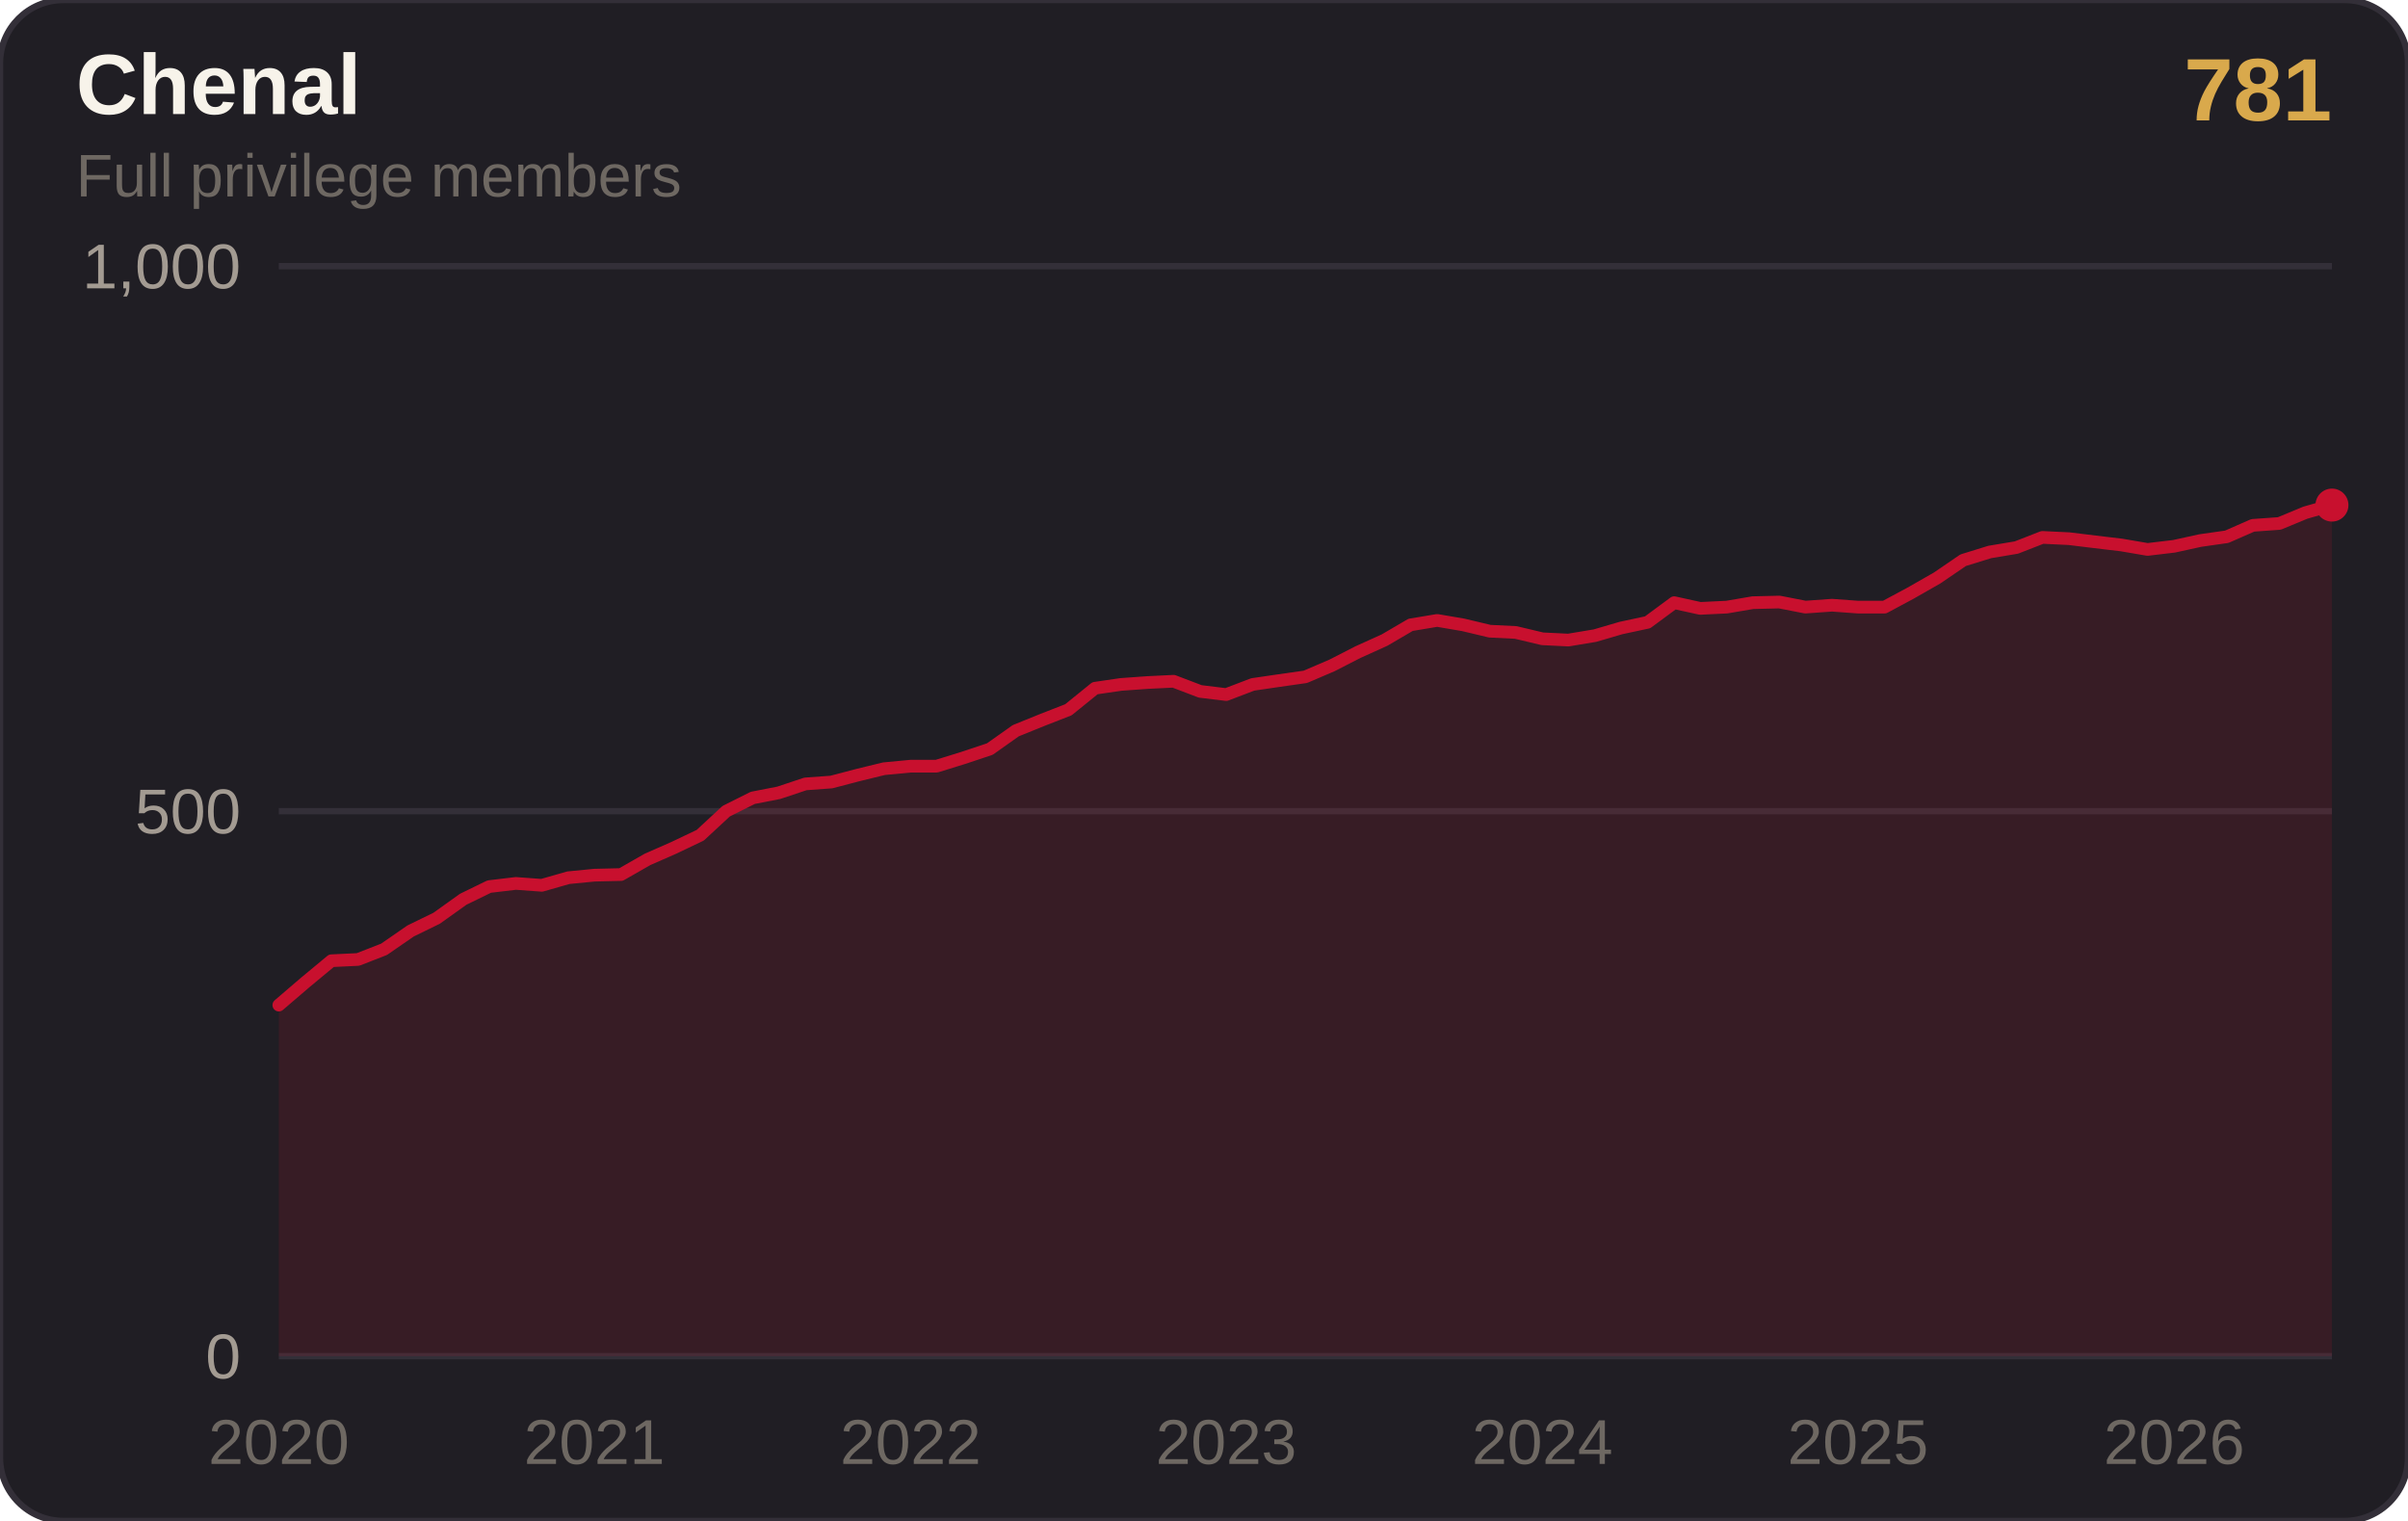
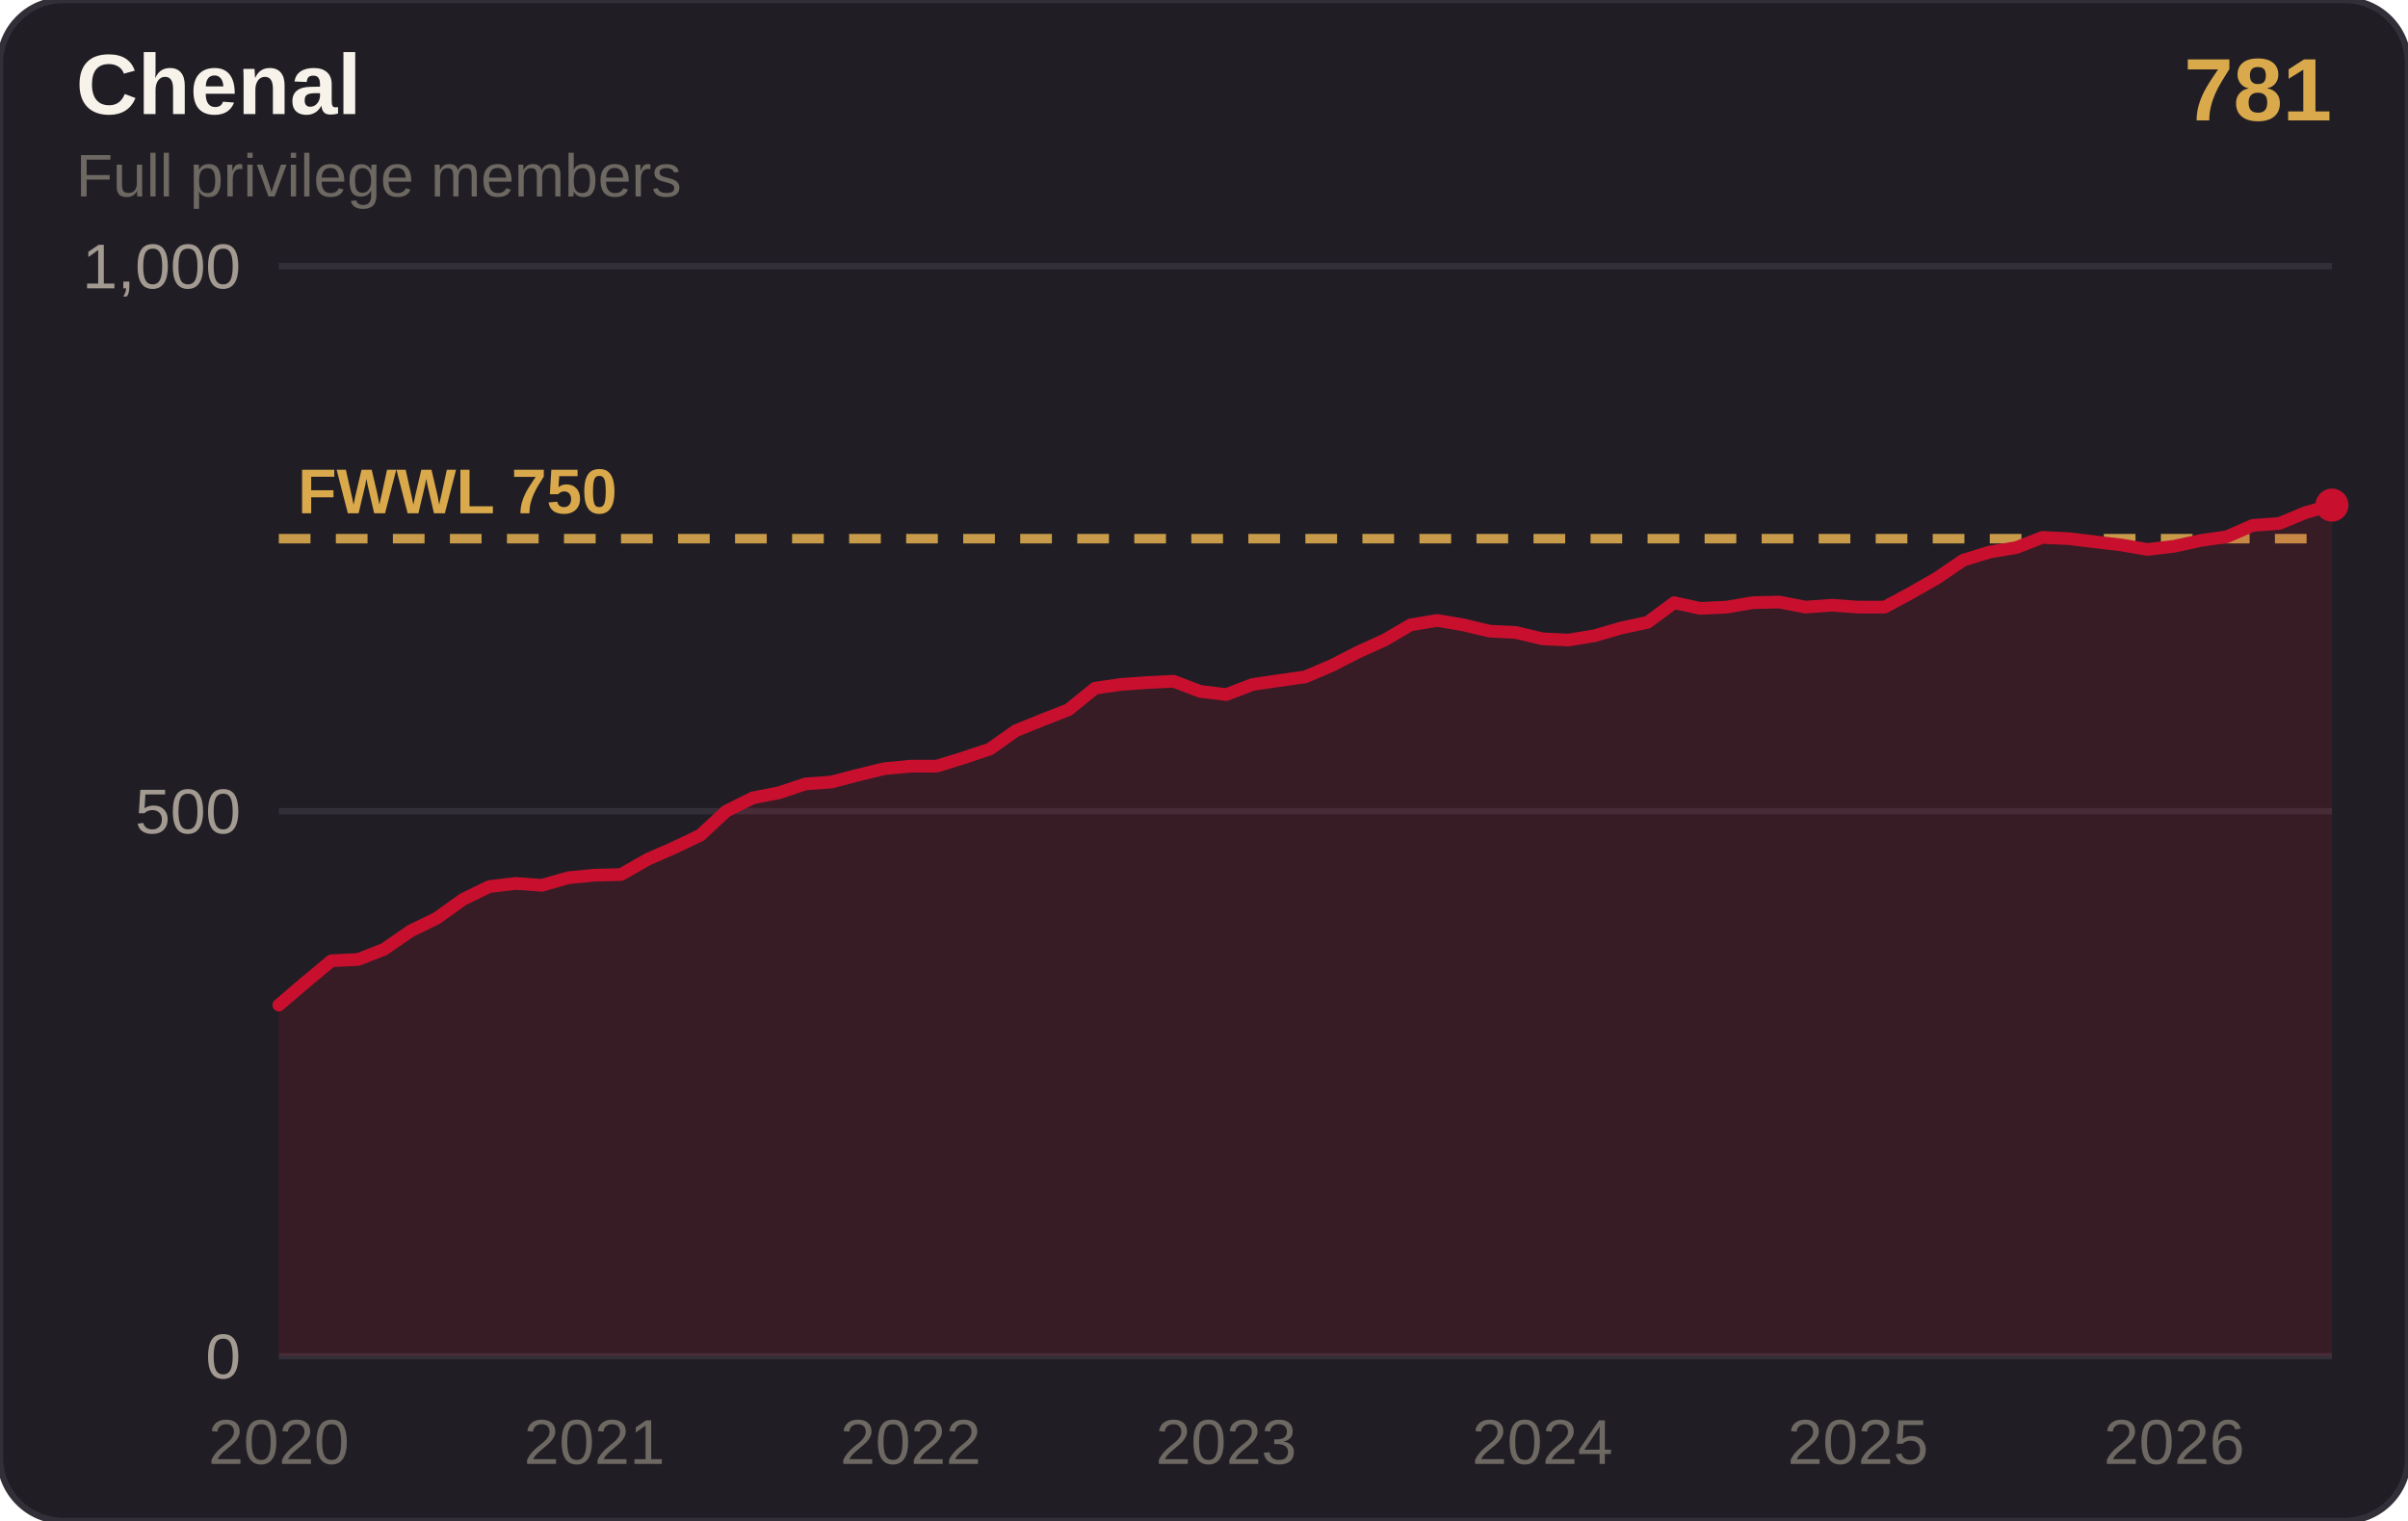
<svg xmlns="http://www.w3.org/2000/svg" viewBox="0 0 380 240" width="380" height="240" role="img" aria-label="Chenal, Full privilege members">
  <rect width="380" height="240" rx="10" fill="#201E24" stroke="#332F38" />
  <text x="12" y="18" fill="#F7F3EA" font-family="system-ui, -apple-system, 'Helvetica Neue', Arial, sans-serif" font-size="13.5" font-weight="700">Chenal</text>
  <text x="12" y="31" fill="#6E6862" font-family="system-ui, -apple-system, 'Helvetica Neue', Arial, sans-serif" font-size="9.5">Full privilege members</text>
  <line x1="44" y1="214.0" x2="368" y2="214.0" stroke="#332F38" stroke-width="1" />
  <text x="38" y="217.5" fill="#A39B92" font-family="system-ui, -apple-system, 'Helvetica Neue', Arial, sans-serif" font-size="10" text-anchor="end">0</text>
  <line x1="44" y1="128.0" x2="368" y2="128.0" stroke="#332F38" stroke-width="1" />
  <text x="38" y="131.5" fill="#A39B92" font-family="system-ui, -apple-system, 'Helvetica Neue', Arial, sans-serif" font-size="10" text-anchor="end">500</text>
  <line x1="44" y1="42.0" x2="368" y2="42.0" stroke="#332F38" stroke-width="1" />
  <text x="38" y="45.5" fill="#A39B92" font-family="system-ui, -apple-system, 'Helvetica Neue', Arial, sans-serif" font-size="10" text-anchor="end">1,000</text>
  <text x="44.0" y="231" fill="#6E6862" font-family="system-ui, -apple-system, 'Helvetica Neue', Arial, sans-serif" font-size="10" text-anchor="middle">2020</text>
  <text x="93.8" y="231" fill="#6E6862" font-family="system-ui, -apple-system, 'Helvetica Neue', Arial, sans-serif" font-size="10" text-anchor="middle">2021</text>
  <text x="143.7" y="231" fill="#6E6862" font-family="system-ui, -apple-system, 'Helvetica Neue', Arial, sans-serif" font-size="10" text-anchor="middle">2022</text>
  <text x="193.5" y="231" fill="#6E6862" font-family="system-ui, -apple-system, 'Helvetica Neue', Arial, sans-serif" font-size="10" text-anchor="middle">2023</text>
  <text x="243.4" y="231" fill="#6E6862" font-family="system-ui, -apple-system, 'Helvetica Neue', Arial, sans-serif" font-size="10" text-anchor="middle">2024</text>
  <text x="293.2" y="231" fill="#6E6862" font-family="system-ui, -apple-system, 'Helvetica Neue', Arial, sans-serif" font-size="10" text-anchor="middle">2025</text>
  <text x="343.1" y="231" fill="#6E6862" font-family="system-ui, -apple-system, 'Helvetica Neue', Arial, sans-serif" font-size="10" text-anchor="middle">2026</text>
+   <line x1="44.0" y1="85.0" x2="368.0" y2="85.0" stroke="#D9A94C" stroke-width="1.5" stroke-dasharray="5 4" opacity="0.9" />
+   <text x="47.0" y="81.0" fill="#D9A94C" font-family="system-ui, -apple-system, 'Helvetica Neue', Arial, sans-serif" font-size="10" font-weight="600" text-anchor="start">FWWL 750</text>
  <path d="M44.0,214.0 L44.0,158.6 L48.2,155.0 L52.3,151.6 L56.5,151.4 L60.6,149.8 L64.8,146.9 L68.9,144.9 L73.1,141.9 L77.2,139.9 L81.4,139.4 L85.5,139.7 L89.7,138.5 L93.8,138.1 L98.0,138.0 L102.2,135.6 L106.3,133.8 L110.5,131.8 L114.6,128.0 L118.8,125.9 L122.9,125.1 L127.1,123.7 L131.2,123.4 L135.4,122.3 L139.5,121.3 L143.7,120.9 L147.8,120.9 L152.0,119.6 L156.2,118.2 L160.3,115.3 L164.5,113.6 L168.6,112.0 L172.8,108.6 L176.9,108.0 L181.1,107.7 L185.2,107.5 L189.4,109.1 L193.5,109.6 L197.7,108.0 L201.8,107.4 L206.0,106.8 L210.2,105.0 L214.3,102.9 L218.5,101.0 L222.6,98.6 L226.8,97.9 L230.9,98.6 L235.1,99.6 L239.2,99.8 L243.4,100.8 L247.5,101.0 L251.7,100.3 L255.8,99.1 L260.0,98.2 L264.2,95.1 L268.3,96.0 L272.5,95.8 L276.6,95.1 L280.8,95.0 L284.9,95.8 L289.1,95.5 L293.2,95.8 L297.4,95.8 L301.5,93.6 L305.7,91.2 L309.8,88.4 L314.0,87.1 L318.2,86.4 L322.3,84.8 L326.5,85.0 L330.6,85.5 L334.8,86.0 L338.9,86.7 L343.1,86.2 L347.2,85.3 L351.4,84.7 L355.5,82.9 L359.7,82.6 L363.8,80.9 L368.0,79.7 L368.0,214.0 Z" fill="#C8102E" opacity="0.14" />
  <path d="M44.0,158.6 L48.2,155.0 L52.3,151.6 L56.5,151.4 L60.6,149.8 L64.8,146.9 L68.9,144.9 L73.1,141.9 L77.2,139.9 L81.4,139.4 L85.5,139.7 L89.7,138.5 L93.8,138.1 L98.0,138.0 L102.2,135.6 L106.3,133.8 L110.5,131.8 L114.6,128.0 L118.8,125.9 L122.9,125.1 L127.1,123.7 L131.2,123.4 L135.4,122.3 L139.5,121.3 L143.7,120.9 L147.8,120.9 L152.0,119.6 L156.2,118.2 L160.3,115.3 L164.5,113.6 L168.6,112.0 L172.8,108.6 L176.9,108.0 L181.1,107.7 L185.2,107.5 L189.4,109.1 L193.5,109.6 L197.7,108.0 L201.8,107.4 L206.0,106.8 L210.2,105.0 L214.3,102.9 L218.5,101.0 L222.6,98.6 L226.8,97.9 L230.9,98.6 L235.1,99.6 L239.2,99.8 L243.4,100.8 L247.5,101.0 L251.7,100.3 L255.8,99.1 L260.0,98.2 L264.2,95.1 L268.3,96.0 L272.5,95.8 L276.6,95.1 L280.8,95.0 L284.9,95.8 L289.1,95.5 L293.2,95.8 L297.4,95.8 L301.5,93.6 L305.7,91.2 L309.8,88.4 L314.0,87.1 L318.2,86.4 L322.3,84.8 L326.5,85.0 L330.6,85.5 L334.8,86.0 L338.9,86.7 L343.1,86.2 L347.2,85.3 L351.4,84.7 L355.5,82.9 L359.7,82.6 L363.8,80.9 L368.0,79.7" fill="none" stroke="#C8102E" stroke-width="2" stroke-linejoin="round" stroke-linecap="round" />
  <circle cx="368.0" cy="79.7" r="2.6" fill="#C8102E" />
  <text x="368" y="19" fill="#D9A94C" font-family="system-ui, -apple-system, 'Helvetica Neue', Arial, sans-serif" font-size="14" font-weight="700" text-anchor="end">781</text>
</svg>
